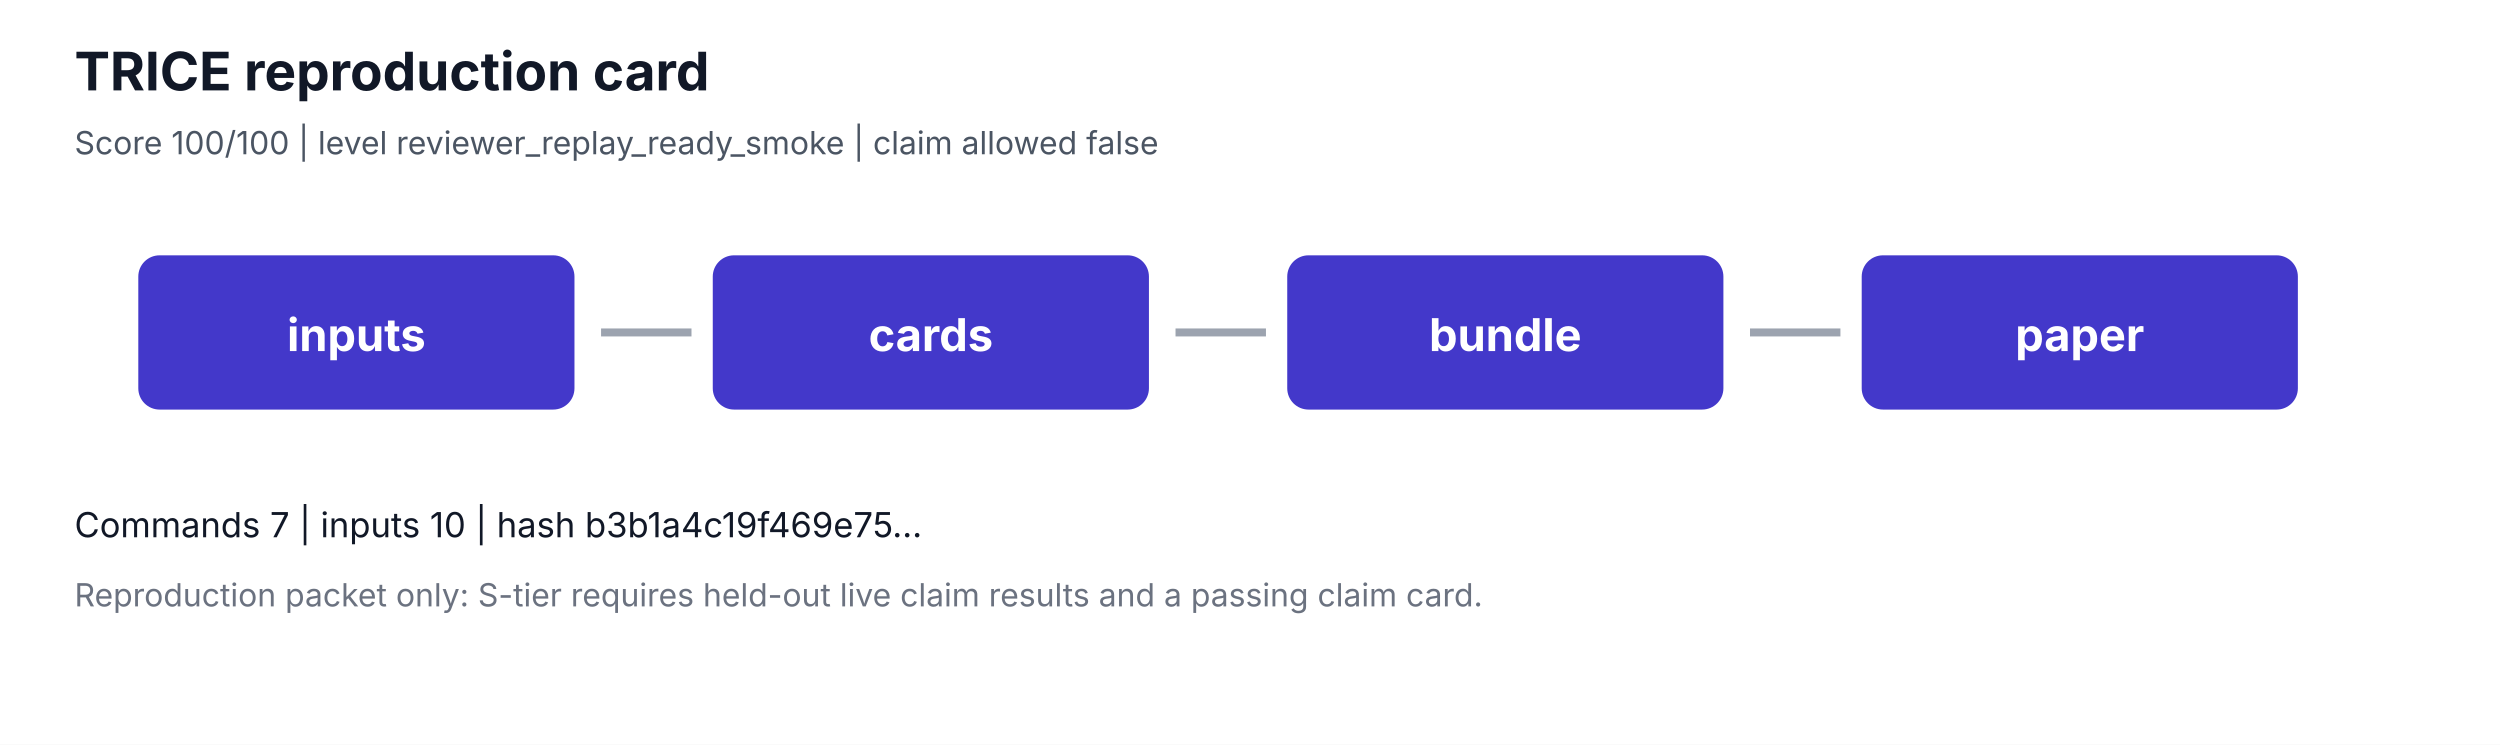
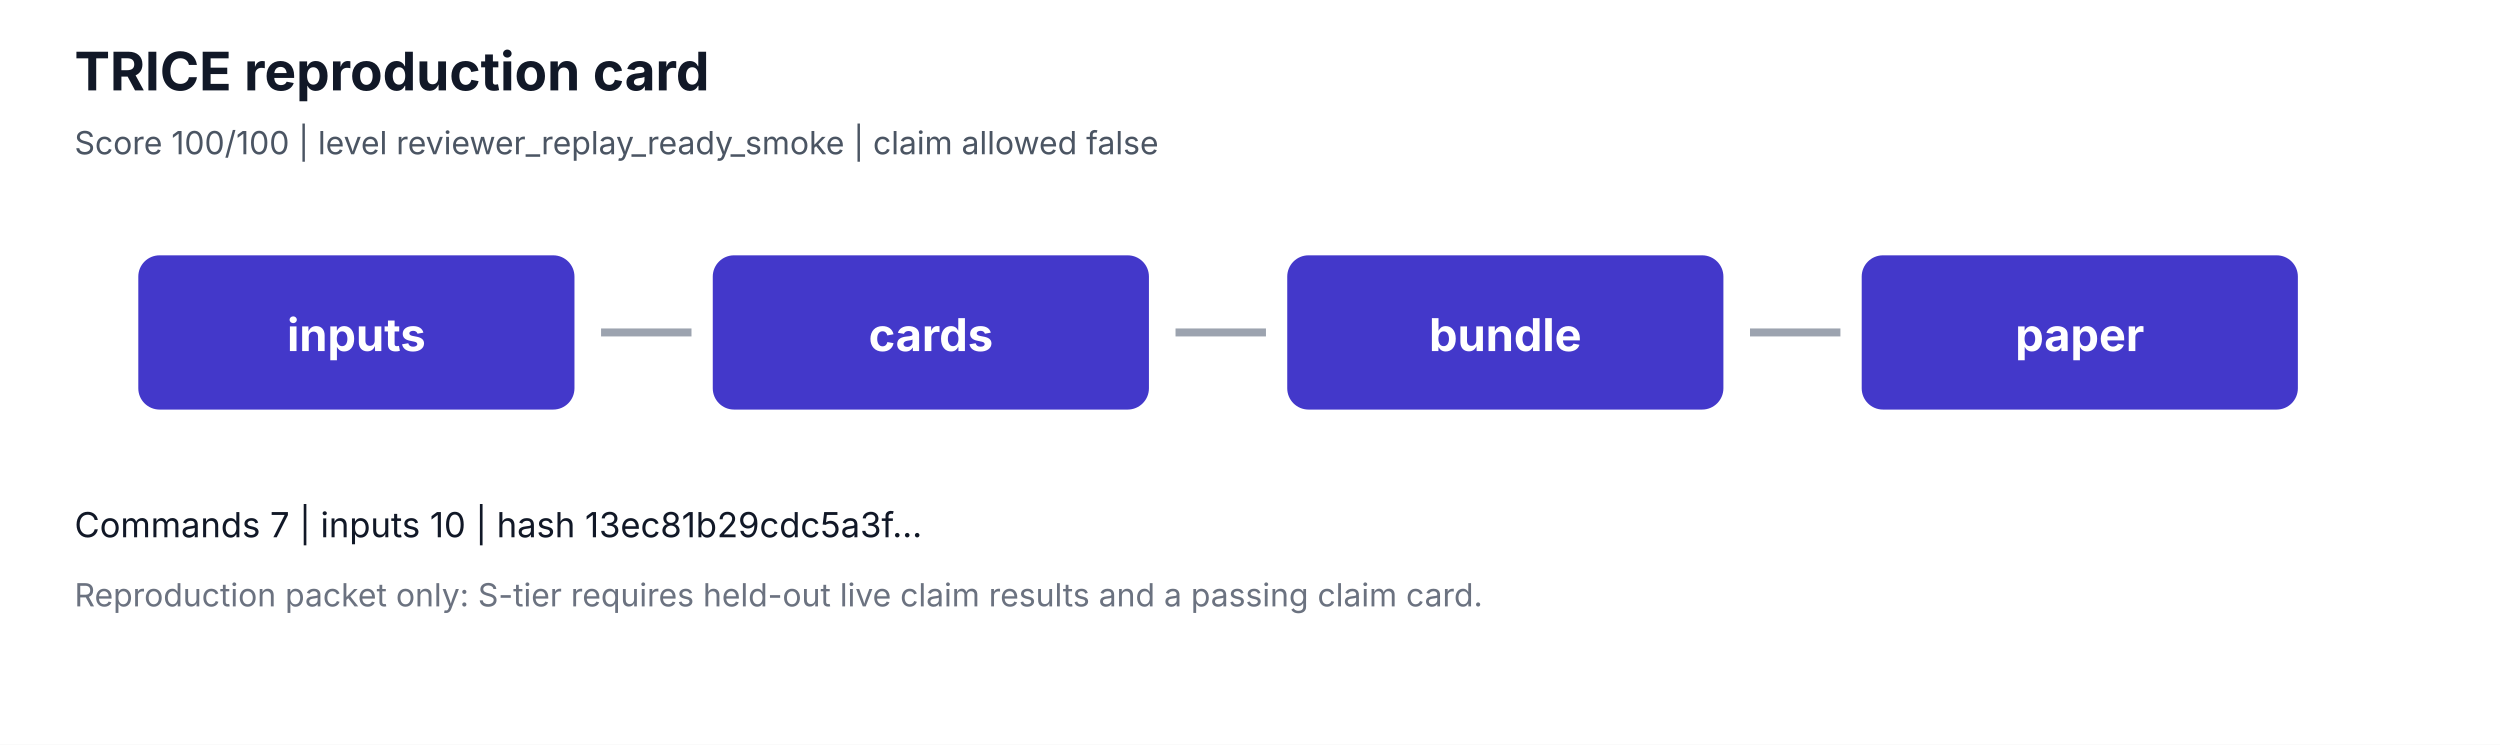
<svg xmlns="http://www.w3.org/2000/svg" width="940" height="280" viewBox="0 0 940 280">
  <rect width="100%" height="100%" fill="#ffffff" />
  <text x="28" y="34" font-family="Inter,Segoe UI,Arial" font-size="20" font-weight="700" fill="#111827">TRICE reproduction card</text>
  <text x="28" y="58" font-family="Inter,Segoe UI,Arial" font-size="12" fill="#4b5563">Score 100/100 | level reviewer_replay_ready_smoke | claim allowed false</text>
  <rect x="52" y="96" width="164" height="58" rx="8" fill="#4338ca" />
  <text x="134" y="132" text-anchor="middle" font-family="Inter,Segoe UI,Arial" font-size="17" font-weight="700" fill="#ffffff">inputs</text>
  <line x1="226" y1="125" x2="260" y2="125" stroke="#9ca3af" stroke-width="3" />
  <rect x="268" y="96" width="164" height="58" rx="8" fill="#4338ca" />
  <text x="350" y="132" text-anchor="middle" font-family="Inter,Segoe UI,Arial" font-size="17" font-weight="700" fill="#ffffff">cards</text>
  <line x1="442" y1="125" x2="476" y2="125" stroke="#9ca3af" stroke-width="3" />
  <rect x="484" y="96" width="164" height="58" rx="8" fill="#4338ca" />
  <text x="566" y="132" text-anchor="middle" font-family="Inter,Segoe UI,Arial" font-size="17" font-weight="700" fill="#ffffff">bundle</text>
  <line x1="658" y1="125" x2="692" y2="125" stroke="#9ca3af" stroke-width="3" />
  <rect x="700" y="96" width="164" height="58" rx="8" fill="#4338ca" />
  <text x="782" y="132" text-anchor="middle" font-family="Inter,Segoe UI,Arial" font-size="17" font-weight="700" fill="#ffffff">paper</text>
-   <text x="28" y="202" font-family="Inter,Segoe UI,Arial" font-size="13" fill="#111827">Commands 7 | inputs 10 | hash b3b1a4c19f469e75...</text>
+   <text x="28" y="202" font-family="Inter,Segoe UI,Arial" font-size="13" fill="#111827">Commands 7 | inputs 10 | hash 13ec81b29cdc5a3f...</text>
  <text x="28" y="228" font-family="Inter,Segoe UI,Arial" font-size="12" fill="#6b7280">Reproduction packet only: S-tier requires held-out live claim results and a passing claim card.</text>
</svg>
